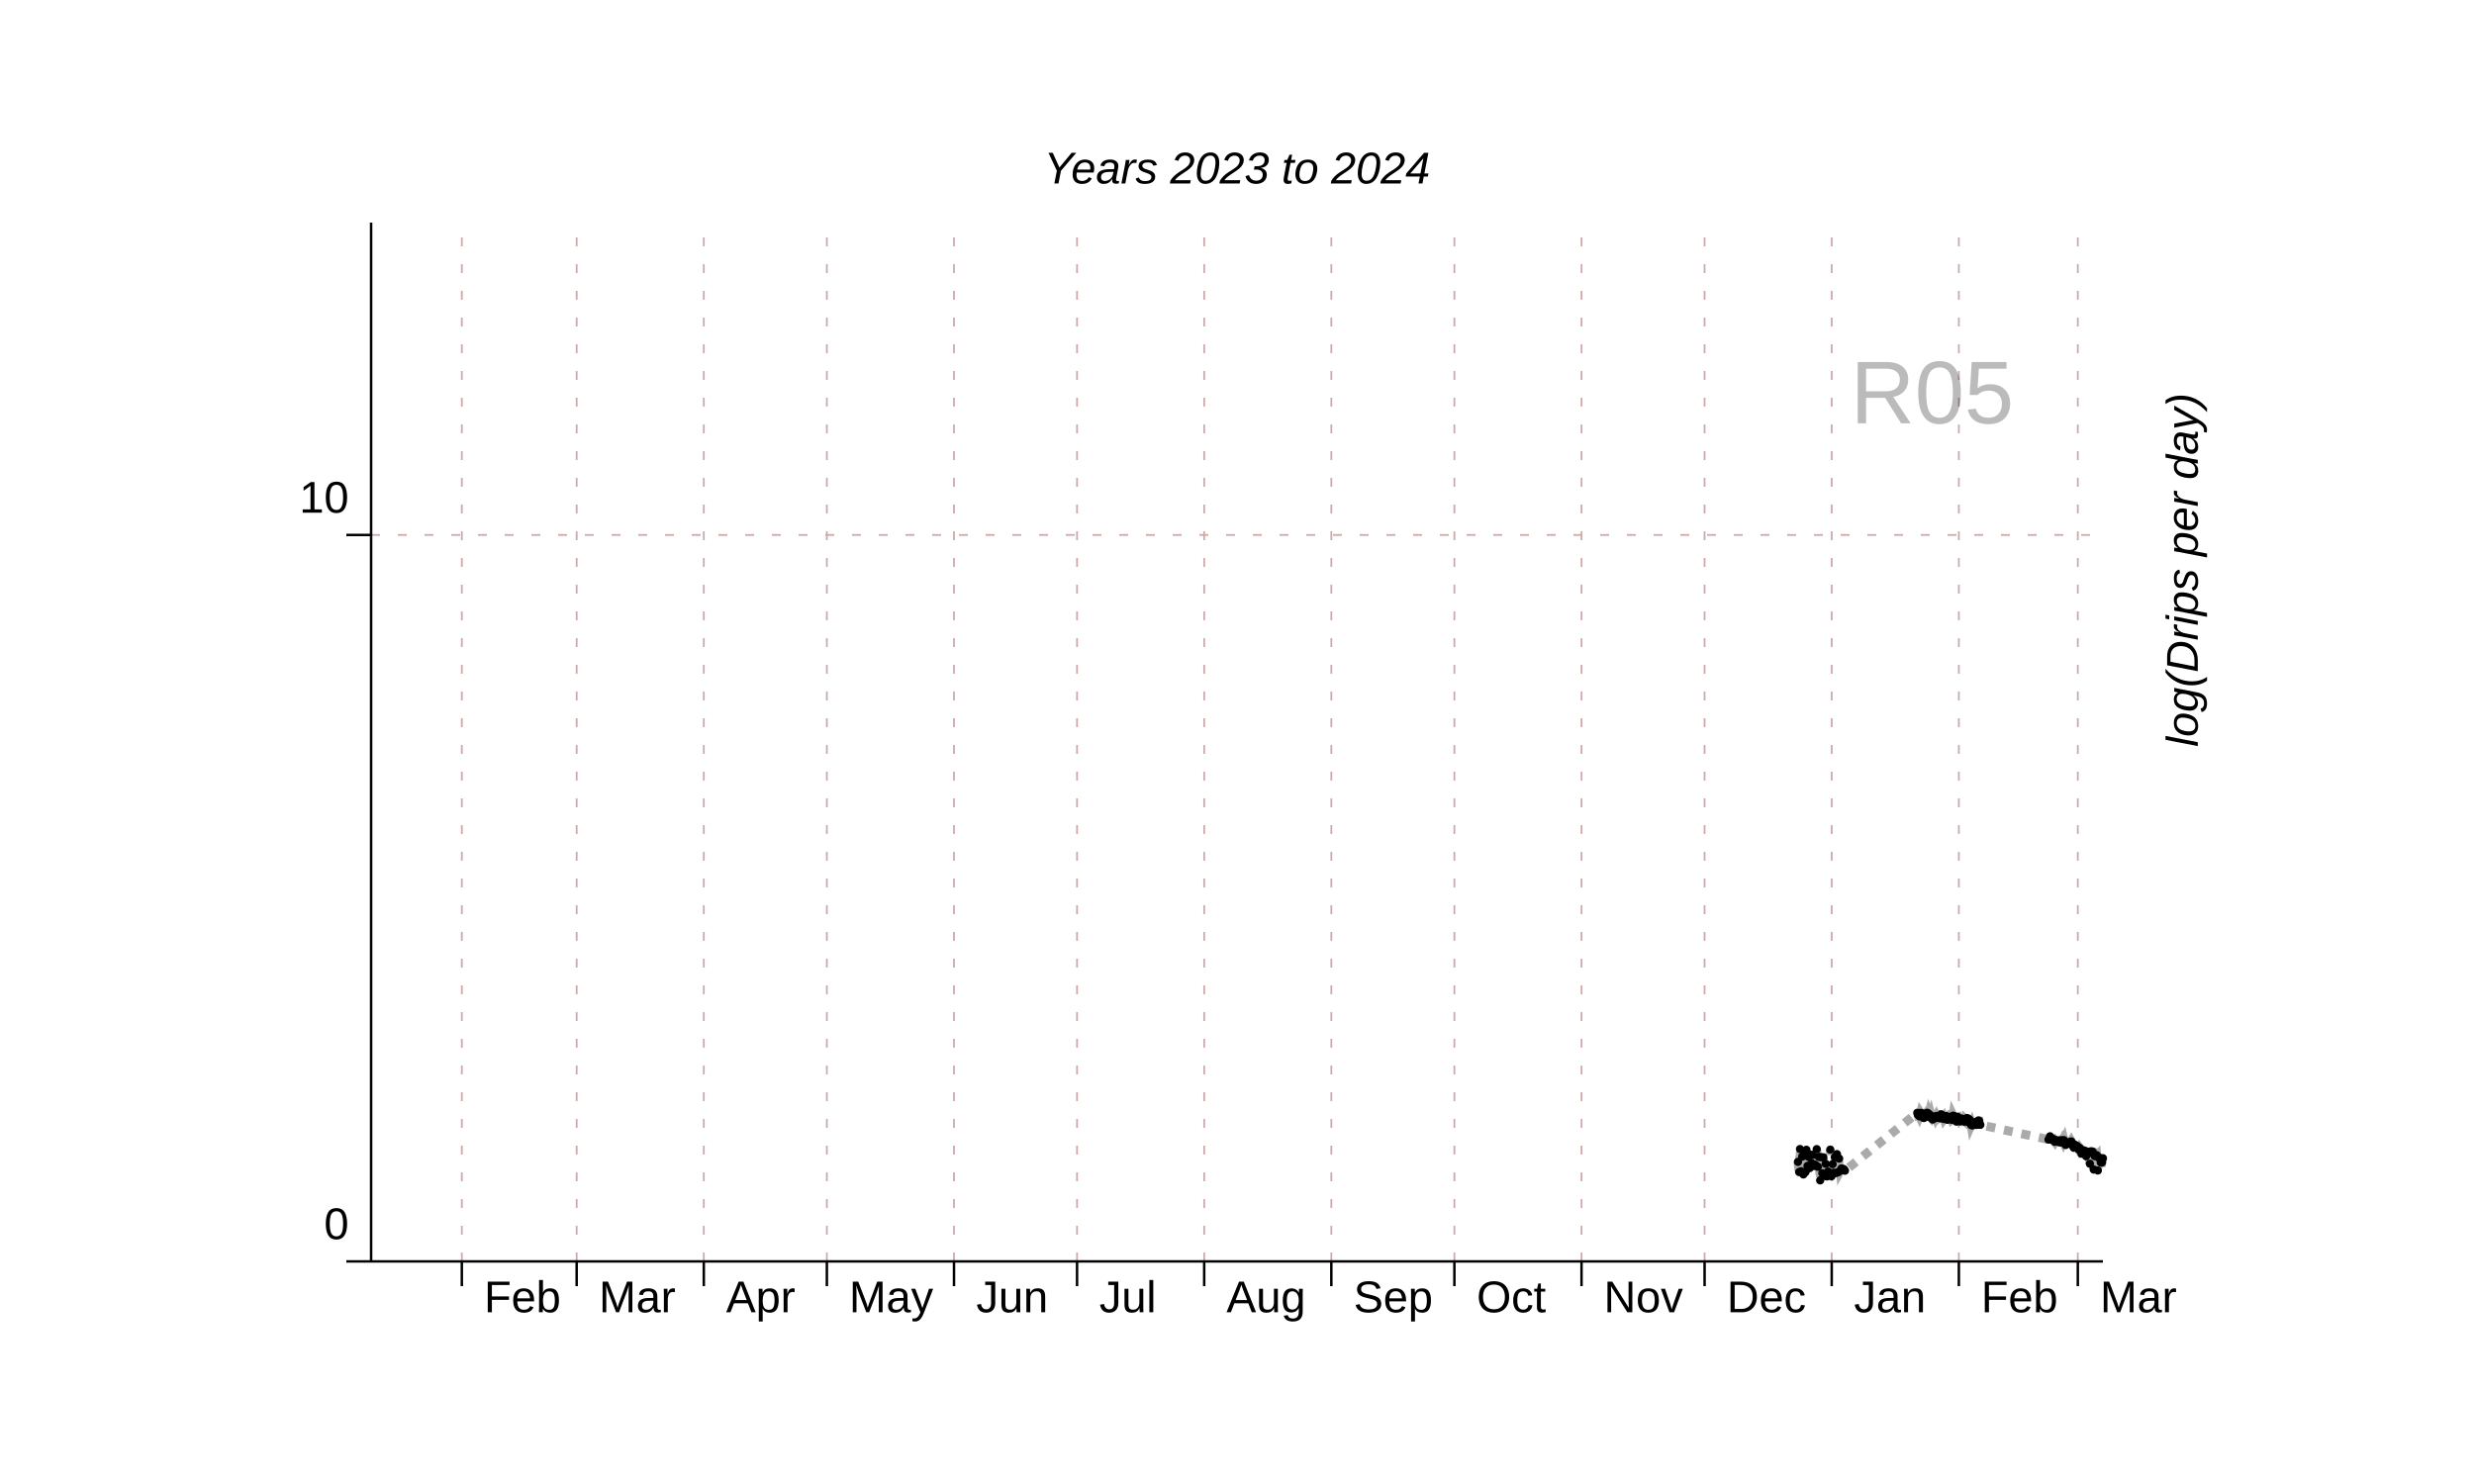
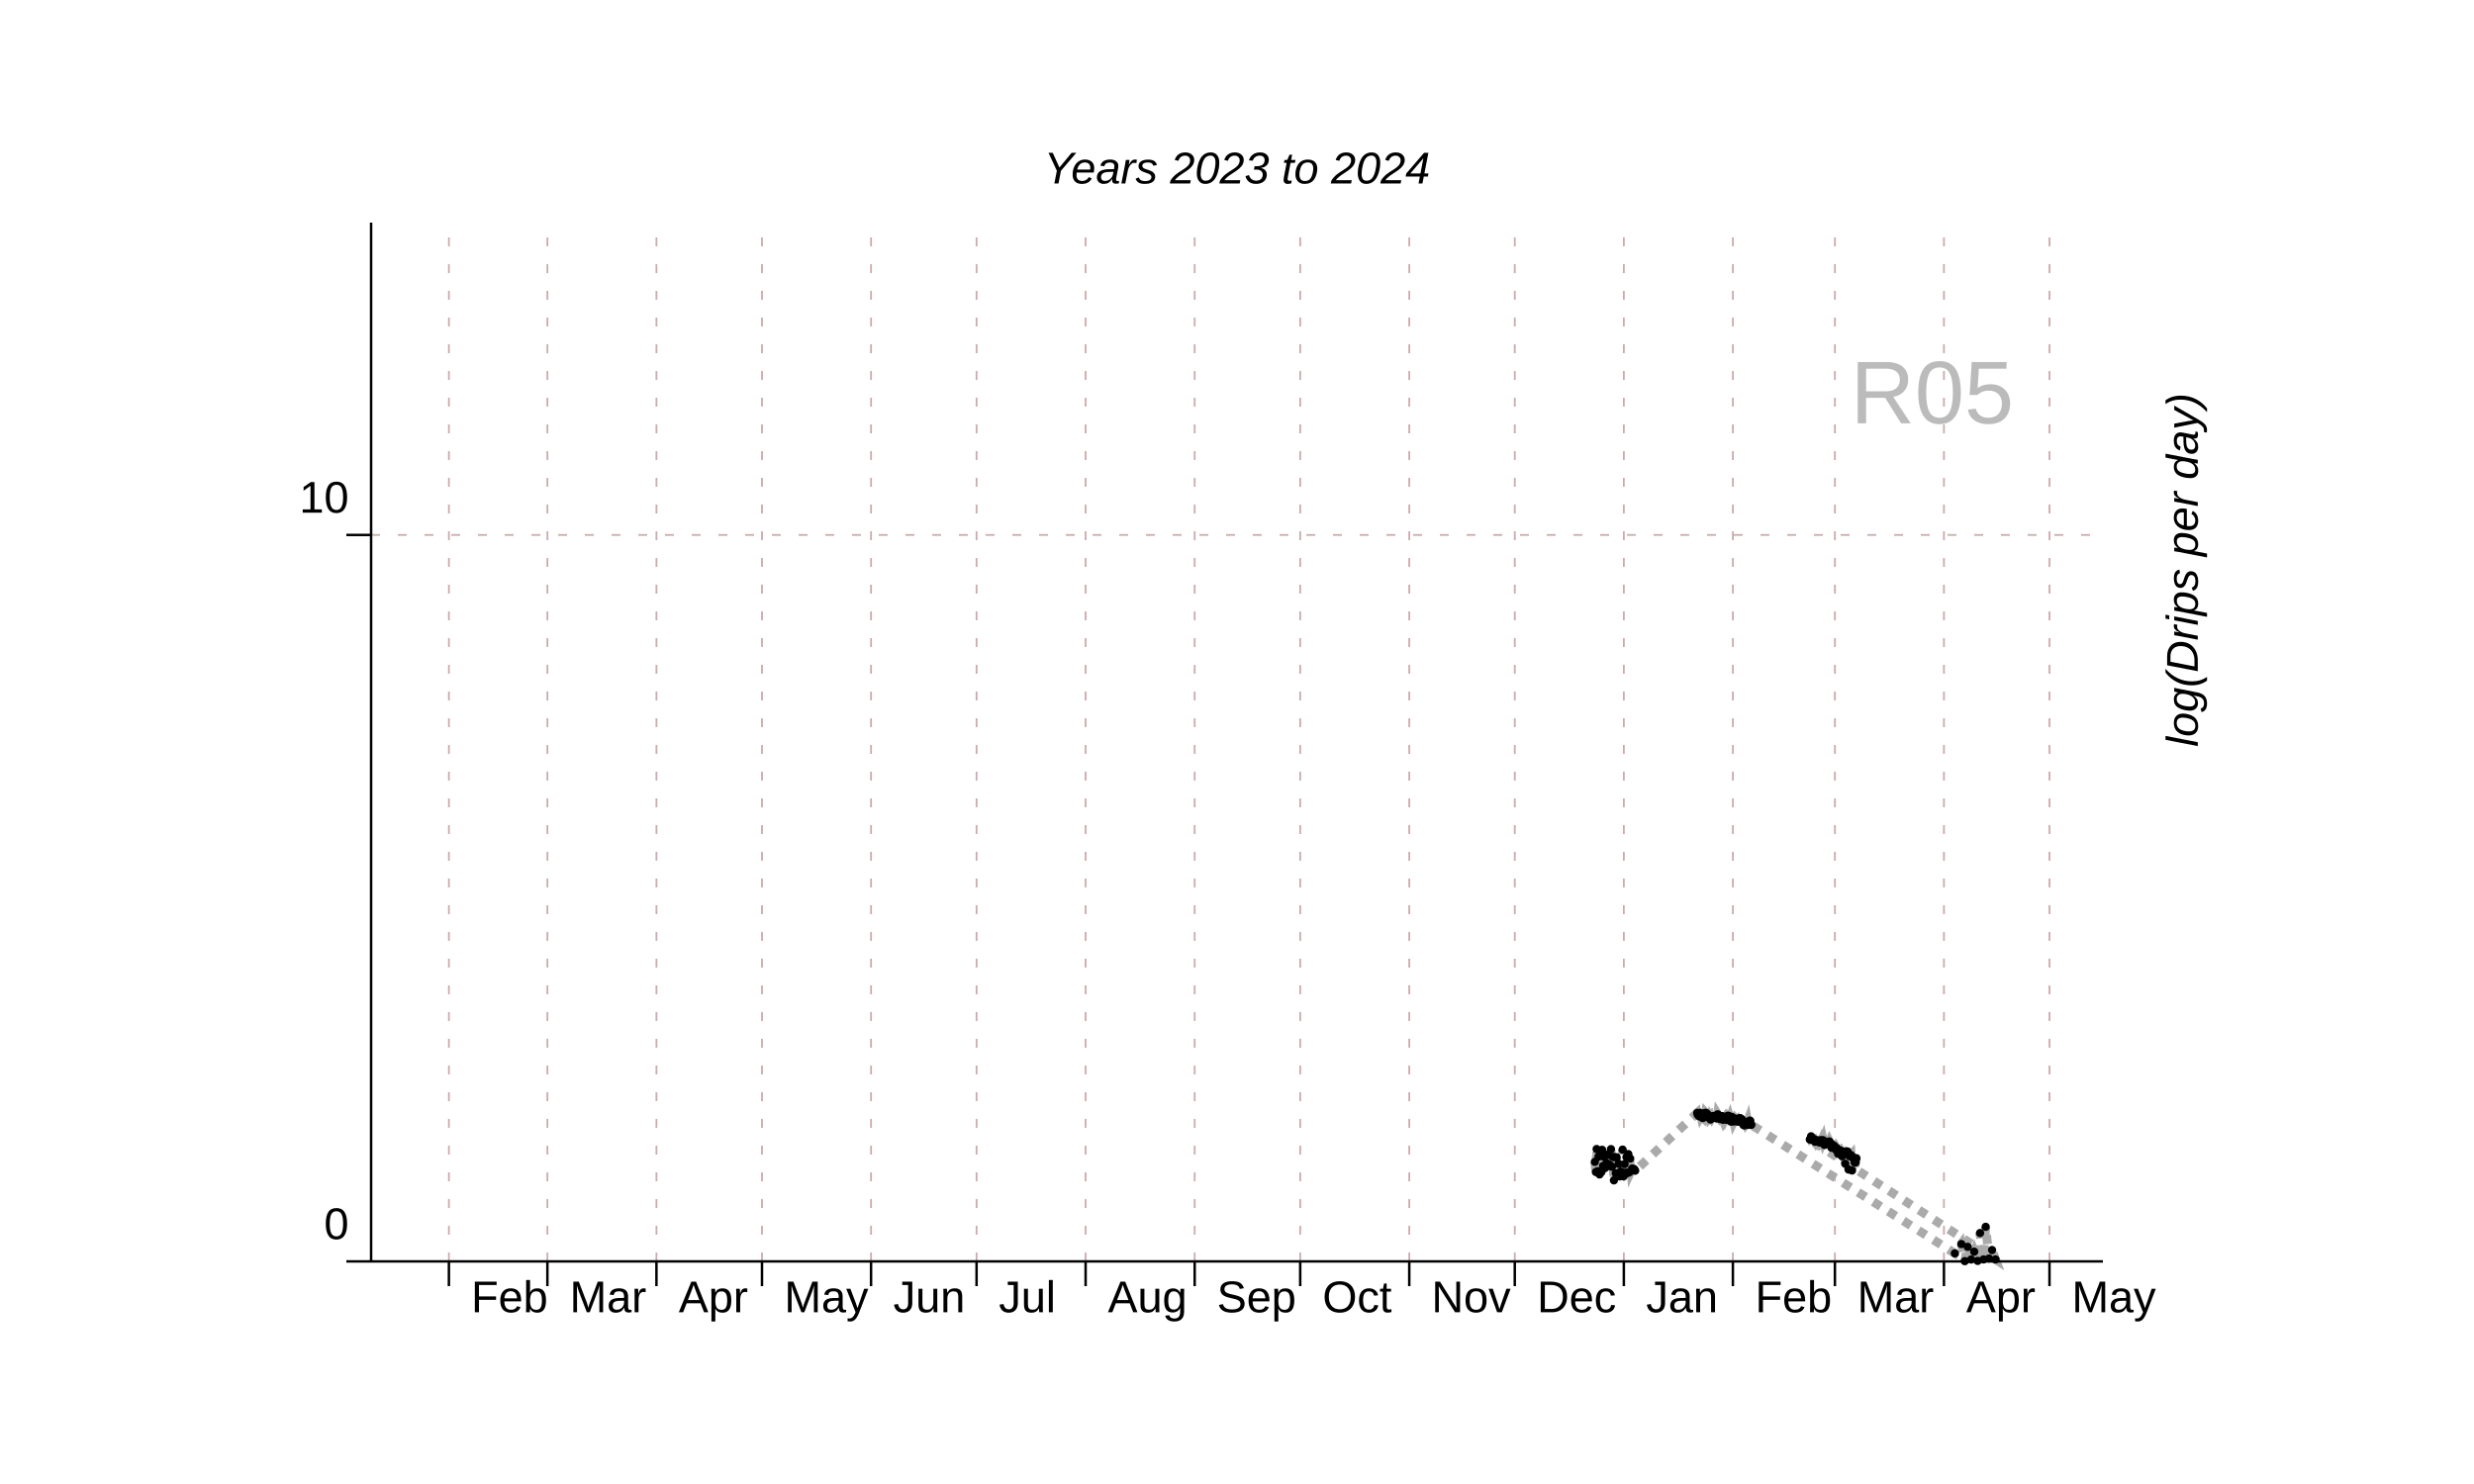
<svg xmlns="http://www.w3.org/2000/svg" version="1.1" viewBox="0 0 1000 600">
  <g>
    <g stroke-dasharray="3.6 7.2" stroke-width="0.72" stroke="#caa">
-       <line x1="839.86" x2="839.86" y1="510.00" y2="90.00" />
-       <line x1="791.78" x2="791.78" y1="510.00" y2="90.00" />
-       <line x1="740.39" x2="740.39" y1="510.00" y2="90.00" />
-       <line x1="689.00" x2="689.00" y1="510.00" y2="90.00" />
-       <line x1="639.26" x2="639.26" y1="510.00" y2="90.00" />
-       <line x1="587.87" x2="587.87" y1="510.00" y2="90.00" />
-       <line x1="538.13" x2="538.13" y1="510.00" y2="90.00" />
-       <line x1="486.74" x2="486.74" y1="510.00" y2="90.00" />
-       <line x1="435.35" x2="435.35" y1="510.00" y2="90.00" />
-       <line x1="385.61" x2="385.61" y1="510.00" y2="90.00" />
-       <line x1="334.22" x2="334.22" y1="510.00" y2="90.00" />
-       <line x1="284.48" x2="284.48" y1="510.00" y2="90.00" />
-       <line x1="233.09" x2="233.09" y1="510.00" y2="90.00" />
-       <line x1="186.67" x2="186.67" y1="510.00" y2="90.00" />
+       <line x1="828.41" x2="828.41" y1="510.00" y2="90.00" />
+       <line x1="785.75" x2="785.75" y1="510.00" y2="90.00" />
+       <line x1="741.68" x2="741.68" y1="510.00" y2="90.00" />
+       <line x1="700.44" x2="700.44" y1="510.00" y2="90.00" />
+       <line x1="656.36" x2="656.36" y1="510.00" y2="90.00" />
+       <line x1="612.28" x2="612.28" y1="510.00" y2="90.00" />
+       <line x1="569.63" x2="569.63" y1="510.00" y2="90.00" />
+       <line x1="525.55" x2="525.55" y1="510.00" y2="90.00" />
+       <line x1="482.89" x2="482.89" y1="510.00" y2="90.00" />
+       <line x1="438.81" x2="438.81" y1="510.00" y2="90.00" />
+       <line x1="394.73" x2="394.73" y1="510.00" y2="90.00" />
+       <line x1="352.08" x2="352.08" y1="510.00" y2="90.00" />
+       <line x1="308.00" x2="308.00" y1="510.00" y2="90.00" />
+       <line x1="265.34" x2="265.34" y1="510.00" y2="90.00" />
+       <line x1="221.26" x2="221.26" y1="510.00" y2="90.00" />
+       <line x1="181.45" x2="181.45" y1="510.00" y2="90.00" />
      <line x1="150.00" x2="850.00" y1="510.00" y2="510.00" />
      <line x1="150.00" x2="850.00" y1="216.29" y2="216.29" />
    </g>
    <g>
      <text dominant-baseline="hanging" dx="-36.0" dy="18.0" fill="#0004" font-family="Arial, sans-serif" font-size="36" stroke="none" text-anchor="end" x="850.00" y="128.18">R05</text>
    </g>
    <g>
      <text dominant-baseline="text-bottom" dy="-12.0" fill="black" font-family="Arial, sans-serif" font-size="18.0" font-style="italic" stroke="none" text-anchor="middle" x="500.00" y="90.00">Years 2023 to 2024</text>
    </g>
    <g>
      <text dominant-baseline="central" dx="12.0" dy="12.0" fill="black" font-family="Arial, sans-serif" font-size="18.0" font-style="italic" stroke="none" text-anchor="middle" text-orientation="sideways" writing-mode="vertical-lr" x="850.00" y="300.00">log(Drips per day)</text>
    </g>
-     <polyline fill="none" points="726.74,469.75 727.22,473.87 727.57,464.57 728.05,473.56 728.45,467.64 728.95,474.84 729.32,466.02 729.80,473.87 730.16,464.88 730.60,471.42 731.00,467.71 731.46,472.28 731.84,466.89 732.27,470.26 732.65,466.97 733.10,471.40 733.53,470.86 733.97,471.18 734.33,464.61 734.78,471.74 735.17,467.75 735.72,477.23 736.11,467.85 736.60,474.37 737.00,467.92 737.51,475.40 737.94,470.56 738.46,475.63 738.94,473.69 739.45,475.21 739.80,464.81 740.31,475.57 740.75,470.66 741.24,474.15 741.63,467.83 742.12,474.29 742.50,466.63 742.99,473.95 743.39,468.42 743.87,473.29 744.33,472.43 744.80,472.90 745.26,472.67 745.74,473.32 774.98,449.93 775.20,450.65 775.41,450.53 775.64,450.86 775.86,451.33 776.08,450.80 776.30,449.93 776.51,450.25 776.74,451.19 776.96,450.86 777.17,450.21 777.40,451.85 777.63,452.02 777.86,450.89 778.07,450.63 778.30,451.59 778.52,450.24 778.74,451.19 778.96,449.90 779.17,450.10 779.40,451.11 779.61,450.32 779.83,450.94 780.06,451.49 780.29,451.74 780.51,451.05 780.74,451.94 780.97,451.71 781.20,452.64 781.43,451.75 781.66,452.05 781.89,451.68 782.12,451.69 782.34,451.34 782.57,452.00 782.80,451.60 783.02,451.18 783.25,451.53 783.48,451.86 783.71,451.60 783.94,451.97 784.17,452.12 784.40,452.04 784.62,450.53 784.84,450.82 785.07,451.69 785.30,451.97 785.52,451.69 785.76,452.42 785.99,452.10 786.22,452.07 786.44,451.36 786.67,451.25 786.90,452.22 787.14,452.75 787.37,452.29 787.60,452.34 787.83,451.74 788.05,451.55 788.29,452.19 788.51,451.79 788.75,452.06 788.98,452.77 789.22,452.60 789.44,451.09 789.67,451.58 789.89,451.24 790.13,452.60 790.36,452.06 790.59,452.75 790.83,453.49 791.06,451.64 791.29,451.58 791.52,452.55 791.76,452.69 791.99,452.42 792.23,453.43 792.47,453.03 792.71,452.69 792.94,452.24 793.17,452.46 793.41,452.88 793.65,452.71 793.89,453.30 794.13,453.48 794.36,452.35 794.60,452.56 794.83,452.40 795.06,452.12 795.29,452.12 795.53,453.08 795.77,453.74 796.01,452.55 796.25,453.27 796.49,453.30 796.74,454.85 796.99,454.28 797.25,455.01 797.50,454.76 797.74,453.91 797.99,454.46 798.24,454.19 798.49,454.19 798.73,453.59 798.99,454.81 799.23,453.92 799.47,453.34 799.71,453.11 799.95,453.14 800.20,454.71 800.46,454.77 828.02,460.74 828.33,460.53 828.63,459.42 828.94,460.62 829.24,460.50 829.55,460.57 829.86,460.49 830.17,461.21 830.49,461.62 830.81,461.00 831.12,461.08 831.43,461.15 831.75,461.63 832.07,461.19 832.39,461.82 832.70,461.02 833.02,461.89 833.34,461.68 833.66,461.04 833.98,461.72 834.29,461.00 834.62,462.33 834.95,462.92 835.28,462.04 835.60,462.50 835.93,462.06 836.25,461.83 836.57,462.02 836.90,462.08 837.22,461.49 837.54,462.08 837.88,463.18 838.22,464.05 838.56,462.80 838.90,463.96 839.24,463.13 839.58,463.40 839.93,464.28 840.28,464.83 840.63,464.14 840.98,464.63 841.36,466.46 841.73,465.90 842.09,465.42 842.45,465.14 842.82,465.77 843.21,467.48 843.58,465.56 843.94,465.84 844.31,465.67 844.74,470.52 845.11,466.05 845.48,465.56 845.85,465.66 846.31,472.86 846.70,467.42 847.09,467.40 847.48,467.03 847.95,473.24 848.35,467.89 848.75,468.55 849.17,470.02 849.60,470.03 850.00,468.27" stroke-dasharray="3.6 3.6" stroke-width="3.6" stroke="#aaa" />
+     <polyline fill="none" points="644.65,469.75 645.07,473.87 645.37,464.57 645.78,473.56 646.12,467.64 646.55,474.84 646.87,466.02 647.28,473.87 647.59,464.88 647.97,471.42 648.31,467.71 648.70,472.28 649.03,466.89 649.40,470.26 649.72,466.97 650.11,471.40 650.48,470.86 650.86,471.18 651.16,464.61 651.55,471.74 651.89,467.75 652.35,477.23 652.69,467.85 653.12,474.37 653.45,467.92 653.89,475.40 654.26,470.56 654.70,475.63 655.12,473.69 655.55,475.21 655.86,464.81 656.30,475.57 656.67,470.66 657.09,474.15 657.43,467.83 657.85,474.29 658.18,466.63 658.59,473.95 658.94,468.42 659.34,473.29 659.74,472.43 660.14,472.90 660.54,472.67 660.95,473.32 686.03,449.93 686.21,450.65 686.40,450.53 686.59,450.86 686.79,451.33 686.97,450.80 687.16,449.93 687.34,450.25 687.54,451.19 687.73,450.86 687.91,450.21 688.11,451.85 688.31,452.02 688.50,450.89 688.68,450.63 688.88,451.59 689.06,450.24 689.26,451.19 689.44,449.90 689.63,450.10 689.82,451.11 690.00,450.32 690.19,450.94 690.39,451.49 690.58,451.74 690.77,451.05 690.97,451.94 691.17,451.71 691.37,452.64 691.56,451.75 691.76,452.05 691.96,451.68 692.15,451.69 692.35,451.34 692.54,452.00 692.74,451.60 692.93,451.18 693.12,451.53 693.32,451.86 693.51,451.60 693.71,451.97 693.91,452.12 694.11,452.04 694.30,450.53 694.48,450.82 694.68,451.69 694.88,451.97 695.07,451.69 695.27,452.42 695.47,452.10 695.67,452.07 695.86,451.36 696.05,451.25 696.25,452.22 696.46,452.75 696.65,452.29 696.85,452.34 697.05,451.74 697.24,451.55 697.44,452.19 697.64,451.79 697.84,452.06 698.04,452.77 698.24,452.60 698.43,451.09 698.63,451.58 698.82,451.24 699.02,452.60 699.22,452.06 699.42,452.75 699.63,453.49 699.82,451.64 700.02,451.58 700.22,452.55 700.42,452.69 700.62,452.42 700.83,453.43 701.03,453.03 701.23,452.69 701.43,452.24 701.63,452.46 701.84,452.88 702.04,452.71 702.25,453.30 702.45,453.48 702.65,452.35 702.85,452.56 703.05,452.40 703.25,452.12 703.45,452.12 703.66,453.08 703.86,453.74 704.07,452.55 704.27,453.27 704.48,453.30 704.70,454.85 704.91,454.28 705.13,455.01 705.34,454.76 705.55,453.91 705.77,454.46 705.98,454.19 706.19,454.19 706.40,453.59 706.62,454.81 706.83,453.92 707.04,453.34 707.24,453.11 707.45,453.14 707.66,454.71 707.88,454.77 790.16,506.75 792.77,502.98 794.19,509.90 795.35,504.11 796.74,509.22 797.98,506.06 799.39,509.80 800.35,498.53 801.74,509.20 802.62,496.01 803.99,508.83 805.20,505.40 806.59,509.20 731.53,460.74 731.79,460.53 732.04,459.42 732.31,460.62 732.57,460.50 732.84,460.57 733.10,460.49 733.37,461.21 733.64,461.62 733.91,461.00 734.18,461.08 734.45,461.15 734.72,461.63 734.99,461.19 735.27,461.82 735.54,461.02 735.81,461.89 736.09,461.68 736.36,461.04 736.63,461.72 736.90,461.00 737.18,462.33 737.47,462.92 737.74,462.04 738.03,462.50 738.30,462.06 738.58,461.83 738.86,462.02 739.14,462.08 739.41,461.49 739.69,462.08 739.98,463.18 740.27,464.05 740.56,462.80 740.85,463.96 741.14,463.13 741.43,463.40 741.73,464.28 742.04,464.83 742.34,464.14 742.64,464.63 742.96,466.46 743.28,465.90 743.59,465.42 743.90,465.14 744.22,465.77 744.55,467.48 744.86,465.56 745.18,465.84 745.49,465.67 745.86,470.52 746.18,466.05 746.50,465.56 746.81,465.66 747.21,472.86 747.55,467.42 747.88,467.40 748.21,467.03 748.61,473.24 748.95,467.89 749.30,468.55 749.66,470.02 750.03,470.03 750.37,468.27" stroke-dasharray="3.6 3.6" stroke-width="3.6" stroke="#aaa" />
    <g>
-       <circle cx="726.74" cy="469.75" r="1.667" />
-       <circle cx="727.22" cy="473.87" r="1.667" />
-       <circle cx="727.57" cy="464.57" r="1.667" />
-       <circle cx="728.05" cy="473.56" r="1.667" />
-       <circle cx="728.45" cy="467.64" r="1.667" />
-       <circle cx="728.95" cy="474.84" r="1.667" />
-       <circle cx="729.32" cy="466.02" r="1.667" />
-       <circle cx="729.80" cy="473.87" r="1.667" />
-       <circle cx="730.16" cy="464.88" r="1.667" />
-       <circle cx="730.60" cy="471.42" r="1.667" />
-       <circle cx="731.00" cy="467.71" r="1.667" />
-       <circle cx="731.46" cy="472.28" r="1.667" />
-       <circle cx="731.84" cy="466.89" r="1.667" />
-       <circle cx="732.27" cy="470.26" r="1.667" />
-       <circle cx="732.65" cy="466.97" r="1.667" />
-       <circle cx="733.10" cy="471.40" r="1.667" />
-       <circle cx="733.53" cy="470.86" r="1.667" />
-       <circle cx="733.97" cy="471.18" r="1.667" />
-       <circle cx="734.33" cy="464.61" r="1.667" />
-       <circle cx="734.78" cy="471.74" r="1.667" />
-       <circle cx="735.17" cy="467.75" r="1.667" />
-       <circle cx="735.72" cy="477.23" r="1.667" />
-       <circle cx="736.11" cy="467.85" r="1.667" />
-       <circle cx="736.60" cy="474.37" r="1.667" />
-       <circle cx="737.00" cy="467.92" r="1.667" />
-       <circle cx="737.51" cy="475.40" r="1.667" />
-       <circle cx="737.94" cy="470.56" r="1.667" />
-       <circle cx="738.46" cy="475.63" r="1.667" />
-       <circle cx="738.94" cy="473.69" r="1.667" />
-       <circle cx="739.45" cy="475.21" r="1.667" />
-       <circle cx="739.80" cy="464.81" r="1.667" />
-       <circle cx="740.31" cy="475.57" r="1.667" />
-       <circle cx="740.75" cy="470.66" r="1.667" />
-       <circle cx="741.24" cy="474.15" r="1.667" />
-       <circle cx="741.63" cy="467.83" r="1.667" />
-       <circle cx="742.12" cy="474.29" r="1.667" />
-       <circle cx="742.50" cy="466.63" r="1.667" />
-       <circle cx="742.99" cy="473.95" r="1.667" />
-       <circle cx="743.39" cy="468.42" r="1.667" />
-       <circle cx="743.87" cy="473.29" r="1.667" />
-       <circle cx="744.33" cy="472.43" r="1.667" />
-       <circle cx="744.80" cy="472.90" r="1.667" />
-       <circle cx="745.26" cy="472.67" r="1.667" />
-       <circle cx="745.74" cy="473.32" r="1.667" />
-       <circle cx="774.98" cy="449.93" r="1.667" />
-       <circle cx="775.20" cy="450.65" r="1.667" />
-       <circle cx="775.41" cy="450.53" r="1.667" />
-       <circle cx="775.64" cy="450.86" r="1.667" />
-       <circle cx="775.86" cy="451.33" r="1.667" />
-       <circle cx="776.08" cy="450.80" r="1.667" />
-       <circle cx="776.30" cy="449.93" r="1.667" />
-       <circle cx="776.51" cy="450.25" r="1.667" />
-       <circle cx="776.74" cy="451.19" r="1.667" />
-       <circle cx="776.96" cy="450.86" r="1.667" />
-       <circle cx="777.17" cy="450.21" r="1.667" />
-       <circle cx="777.40" cy="451.85" r="1.667" />
-       <circle cx="777.63" cy="452.02" r="1.667" />
-       <circle cx="777.86" cy="450.89" r="1.667" />
-       <circle cx="778.07" cy="450.63" r="1.667" />
-       <circle cx="778.30" cy="451.59" r="1.667" />
-       <circle cx="778.52" cy="450.24" r="1.667" />
-       <circle cx="778.74" cy="451.19" r="1.667" />
-       <circle cx="778.96" cy="449.90" r="1.667" />
-       <circle cx="779.17" cy="450.10" r="1.667" />
-       <circle cx="779.40" cy="451.11" r="1.667" />
-       <circle cx="779.61" cy="450.32" r="1.667" />
-       <circle cx="779.83" cy="450.94" r="1.667" />
-       <circle cx="780.06" cy="451.49" r="1.667" />
-       <circle cx="780.29" cy="451.74" r="1.667" />
-       <circle cx="780.51" cy="451.05" r="1.667" />
-       <circle cx="780.74" cy="451.94" r="1.667" />
-       <circle cx="780.97" cy="451.71" r="1.667" />
-       <circle cx="781.20" cy="452.64" r="1.667" />
-       <circle cx="781.43" cy="451.75" r="1.667" />
-       <circle cx="781.66" cy="452.05" r="1.667" />
-       <circle cx="781.89" cy="451.68" r="1.667" />
-       <circle cx="782.12" cy="451.69" r="1.667" />
-       <circle cx="782.34" cy="451.34" r="1.667" />
-       <circle cx="782.57" cy="452.00" r="1.667" />
-       <circle cx="782.80" cy="451.60" r="1.667" />
-       <circle cx="783.02" cy="451.18" r="1.667" />
-       <circle cx="783.25" cy="451.53" r="1.667" />
-       <circle cx="783.48" cy="451.86" r="1.667" />
-       <circle cx="783.71" cy="451.60" r="1.667" />
-       <circle cx="783.94" cy="451.97" r="1.667" />
-       <circle cx="784.17" cy="452.12" r="1.667" />
-       <circle cx="784.40" cy="452.04" r="1.667" />
-       <circle cx="784.62" cy="450.53" r="1.667" />
-       <circle cx="784.84" cy="450.82" r="1.667" />
-       <circle cx="785.07" cy="451.69" r="1.667" />
-       <circle cx="785.30" cy="451.97" r="1.667" />
-       <circle cx="785.52" cy="451.69" r="1.667" />
-       <circle cx="785.76" cy="452.42" r="1.667" />
-       <circle cx="785.99" cy="452.10" r="1.667" />
-       <circle cx="786.22" cy="452.07" r="1.667" />
-       <circle cx="786.44" cy="451.36" r="1.667" />
-       <circle cx="786.67" cy="451.25" r="1.667" />
-       <circle cx="786.90" cy="452.22" r="1.667" />
-       <circle cx="787.14" cy="452.75" r="1.667" />
-       <circle cx="787.37" cy="452.29" r="1.667" />
-       <circle cx="787.60" cy="452.34" r="1.667" />
-       <circle cx="787.83" cy="451.74" r="1.667" />
-       <circle cx="788.05" cy="451.55" r="1.667" />
-       <circle cx="788.29" cy="452.19" r="1.667" />
-       <circle cx="788.51" cy="451.79" r="1.667" />
-       <circle cx="788.75" cy="452.06" r="1.667" />
-       <circle cx="788.98" cy="452.77" r="1.667" />
-       <circle cx="789.22" cy="452.60" r="1.667" />
-       <circle cx="789.44" cy="451.09" r="1.667" />
-       <circle cx="789.67" cy="451.58" r="1.667" />
-       <circle cx="789.89" cy="451.24" r="1.667" />
-       <circle cx="790.13" cy="452.60" r="1.667" />
-       <circle cx="790.36" cy="452.06" r="1.667" />
-       <circle cx="790.59" cy="452.75" r="1.667" />
-       <circle cx="790.83" cy="453.49" r="1.667" />
-       <circle cx="791.06" cy="451.64" r="1.667" />
-       <circle cx="791.29" cy="451.58" r="1.667" />
-       <circle cx="791.52" cy="452.55" r="1.667" />
-       <circle cx="791.76" cy="452.69" r="1.667" />
-       <circle cx="791.99" cy="452.42" r="1.667" />
-       <circle cx="792.23" cy="453.43" r="1.667" />
-       <circle cx="792.47" cy="453.03" r="1.667" />
-       <circle cx="792.71" cy="452.69" r="1.667" />
-       <circle cx="792.94" cy="452.24" r="1.667" />
-       <circle cx="793.17" cy="452.46" r="1.667" />
-       <circle cx="793.41" cy="452.88" r="1.667" />
-       <circle cx="793.65" cy="452.71" r="1.667" />
-       <circle cx="793.89" cy="453.30" r="1.667" />
-       <circle cx="794.13" cy="453.48" r="1.667" />
-       <circle cx="794.36" cy="452.35" r="1.667" />
-       <circle cx="794.60" cy="452.56" r="1.667" />
-       <circle cx="794.83" cy="452.40" r="1.667" />
-       <circle cx="795.06" cy="452.12" r="1.667" />
-       <circle cx="795.29" cy="452.12" r="1.667" />
-       <circle cx="795.53" cy="453.08" r="1.667" />
-       <circle cx="795.77" cy="453.74" r="1.667" />
-       <circle cx="796.01" cy="452.55" r="1.667" />
-       <circle cx="796.25" cy="453.27" r="1.667" />
-       <circle cx="796.49" cy="453.30" r="1.667" />
-       <circle cx="796.74" cy="454.85" r="1.667" />
-       <circle cx="796.99" cy="454.28" r="1.667" />
-       <circle cx="797.25" cy="455.01" r="1.667" />
-       <circle cx="797.50" cy="454.76" r="1.667" />
-       <circle cx="797.74" cy="453.91" r="1.667" />
-       <circle cx="797.99" cy="454.46" r="1.667" />
-       <circle cx="798.24" cy="454.19" r="1.667" />
-       <circle cx="798.49" cy="454.19" r="1.667" />
-       <circle cx="798.73" cy="453.59" r="1.667" />
-       <circle cx="798.99" cy="454.81" r="1.667" />
-       <circle cx="799.23" cy="453.92" r="1.667" />
-       <circle cx="799.47" cy="453.34" r="1.667" />
-       <circle cx="799.71" cy="453.11" r="1.667" />
-       <circle cx="799.95" cy="453.14" r="1.667" />
-       <circle cx="800.20" cy="454.71" r="1.667" />
-       <circle cx="800.46" cy="454.77" r="1.667" />
-       <circle cx="828.02" cy="460.74" r="1.667" />
-       <circle cx="828.33" cy="460.53" r="1.667" />
-       <circle cx="828.63" cy="459.42" r="1.667" />
-       <circle cx="828.94" cy="460.62" r="1.667" />
-       <circle cx="829.24" cy="460.50" r="1.667" />
-       <circle cx="829.55" cy="460.57" r="1.667" />
-       <circle cx="829.86" cy="460.49" r="1.667" />
-       <circle cx="830.17" cy="461.21" r="1.667" />
-       <circle cx="830.49" cy="461.62" r="1.667" />
-       <circle cx="830.81" cy="461.00" r="1.667" />
-       <circle cx="831.12" cy="461.08" r="1.667" />
-       <circle cx="831.43" cy="461.15" r="1.667" />
-       <circle cx="831.75" cy="461.63" r="1.667" />
-       <circle cx="832.07" cy="461.19" r="1.667" />
-       <circle cx="832.39" cy="461.82" r="1.667" />
-       <circle cx="832.70" cy="461.02" r="1.667" />
-       <circle cx="833.02" cy="461.89" r="1.667" />
-       <circle cx="833.34" cy="461.68" r="1.667" />
-       <circle cx="833.66" cy="461.04" r="1.667" />
-       <circle cx="833.98" cy="461.72" r="1.667" />
-       <circle cx="834.29" cy="461.00" r="1.667" />
-       <circle cx="834.62" cy="462.33" r="1.667" />
-       <circle cx="834.95" cy="462.92" r="1.667" />
-       <circle cx="835.28" cy="462.04" r="1.667" />
-       <circle cx="835.60" cy="462.50" r="1.667" />
-       <circle cx="835.93" cy="462.06" r="1.667" />
-       <circle cx="836.25" cy="461.83" r="1.667" />
-       <circle cx="836.57" cy="462.02" r="1.667" />
-       <circle cx="836.90" cy="462.08" r="1.667" />
-       <circle cx="837.22" cy="461.49" r="1.667" />
-       <circle cx="837.54" cy="462.08" r="1.667" />
-       <circle cx="837.88" cy="463.18" r="1.667" />
-       <circle cx="838.22" cy="464.05" r="1.667" />
-       <circle cx="838.56" cy="462.80" r="1.667" />
-       <circle cx="838.90" cy="463.96" r="1.667" />
-       <circle cx="839.24" cy="463.13" r="1.667" />
-       <circle cx="839.58" cy="463.40" r="1.667" />
-       <circle cx="839.93" cy="464.28" r="1.667" />
-       <circle cx="840.28" cy="464.83" r="1.667" />
-       <circle cx="840.63" cy="464.14" r="1.667" />
-       <circle cx="840.98" cy="464.63" r="1.667" />
-       <circle cx="841.36" cy="466.46" r="1.667" />
-       <circle cx="841.73" cy="465.90" r="1.667" />
-       <circle cx="842.09" cy="465.42" r="1.667" />
-       <circle cx="842.45" cy="465.14" r="1.667" />
-       <circle cx="842.82" cy="465.77" r="1.667" />
-       <circle cx="843.21" cy="467.48" r="1.667" />
-       <circle cx="843.58" cy="465.56" r="1.667" />
-       <circle cx="843.94" cy="465.84" r="1.667" />
-       <circle cx="844.31" cy="465.67" r="1.667" />
-       <circle cx="844.74" cy="470.52" r="1.667" />
-       <circle cx="845.11" cy="466.05" r="1.667" />
-       <circle cx="845.48" cy="465.56" r="1.667" />
-       <circle cx="845.85" cy="465.66" r="1.667" />
-       <circle cx="846.31" cy="472.86" r="1.667" />
-       <circle cx="846.70" cy="467.42" r="1.667" />
-       <circle cx="847.09" cy="467.40" r="1.667" />
-       <circle cx="847.48" cy="467.03" r="1.667" />
-       <circle cx="847.95" cy="473.24" r="1.667" />
-       <circle cx="848.35" cy="467.89" r="1.667" />
-       <circle cx="848.75" cy="468.55" r="1.667" />
-       <circle cx="849.17" cy="470.02" r="1.667" />
-       <circle cx="849.60" cy="470.03" r="1.667" />
-       <circle cx="850.00" cy="468.27" r="1.667" />
+       <circle cx="644.65" cy="469.75" r="1.667" />
+       <circle cx="645.07" cy="473.87" r="1.667" />
+       <circle cx="645.37" cy="464.57" r="1.667" />
+       <circle cx="645.78" cy="473.56" r="1.667" />
+       <circle cx="646.12" cy="467.64" r="1.667" />
+       <circle cx="646.55" cy="474.84" r="1.667" />
+       <circle cx="646.87" cy="466.02" r="1.667" />
+       <circle cx="647.28" cy="473.87" r="1.667" />
+       <circle cx="647.59" cy="464.88" r="1.667" />
+       <circle cx="647.97" cy="471.42" r="1.667" />
+       <circle cx="648.31" cy="467.71" r="1.667" />
+       <circle cx="648.70" cy="472.28" r="1.667" />
+       <circle cx="649.03" cy="466.89" r="1.667" />
+       <circle cx="649.40" cy="470.26" r="1.667" />
+       <circle cx="649.72" cy="466.97" r="1.667" />
+       <circle cx="650.11" cy="471.40" r="1.667" />
+       <circle cx="650.48" cy="470.86" r="1.667" />
+       <circle cx="650.86" cy="471.18" r="1.667" />
+       <circle cx="651.16" cy="464.61" r="1.667" />
+       <circle cx="651.55" cy="471.74" r="1.667" />
+       <circle cx="651.89" cy="467.75" r="1.667" />
+       <circle cx="652.35" cy="477.23" r="1.667" />
+       <circle cx="652.69" cy="467.85" r="1.667" />
+       <circle cx="653.12" cy="474.37" r="1.667" />
+       <circle cx="653.45" cy="467.92" r="1.667" />
+       <circle cx="653.89" cy="475.40" r="1.667" />
+       <circle cx="654.26" cy="470.56" r="1.667" />
+       <circle cx="654.70" cy="475.63" r="1.667" />
+       <circle cx="655.12" cy="473.69" r="1.667" />
+       <circle cx="655.55" cy="475.21" r="1.667" />
+       <circle cx="655.86" cy="464.81" r="1.667" />
+       <circle cx="656.30" cy="475.57" r="1.667" />
+       <circle cx="656.67" cy="470.66" r="1.667" />
+       <circle cx="657.09" cy="474.15" r="1.667" />
+       <circle cx="657.43" cy="467.83" r="1.667" />
+       <circle cx="657.85" cy="474.29" r="1.667" />
+       <circle cx="658.18" cy="466.63" r="1.667" />
+       <circle cx="658.59" cy="473.95" r="1.667" />
+       <circle cx="658.94" cy="468.42" r="1.667" />
+       <circle cx="659.34" cy="473.29" r="1.667" />
+       <circle cx="659.74" cy="472.43" r="1.667" />
+       <circle cx="660.14" cy="472.90" r="1.667" />
+       <circle cx="660.54" cy="472.67" r="1.667" />
+       <circle cx="660.95" cy="473.32" r="1.667" />
+       <circle cx="686.03" cy="449.93" r="1.667" />
+       <circle cx="686.21" cy="450.65" r="1.667" />
+       <circle cx="686.40" cy="450.53" r="1.667" />
+       <circle cx="686.59" cy="450.86" r="1.667" />
+       <circle cx="686.79" cy="451.33" r="1.667" />
+       <circle cx="686.97" cy="450.80" r="1.667" />
+       <circle cx="687.16" cy="449.93" r="1.667" />
+       <circle cx="687.34" cy="450.25" r="1.667" />
+       <circle cx="687.54" cy="451.19" r="1.667" />
+       <circle cx="687.73" cy="450.86" r="1.667" />
+       <circle cx="687.91" cy="450.21" r="1.667" />
+       <circle cx="688.11" cy="451.85" r="1.667" />
+       <circle cx="688.31" cy="452.02" r="1.667" />
+       <circle cx="688.50" cy="450.89" r="1.667" />
+       <circle cx="688.68" cy="450.63" r="1.667" />
+       <circle cx="688.88" cy="451.59" r="1.667" />
+       <circle cx="689.06" cy="450.24" r="1.667" />
+       <circle cx="689.26" cy="451.19" r="1.667" />
+       <circle cx="689.44" cy="449.90" r="1.667" />
+       <circle cx="689.63" cy="450.10" r="1.667" />
+       <circle cx="689.82" cy="451.11" r="1.667" />
+       <circle cx="690.00" cy="450.32" r="1.667" />
+       <circle cx="690.19" cy="450.94" r="1.667" />
+       <circle cx="690.39" cy="451.49" r="1.667" />
+       <circle cx="690.58" cy="451.74" r="1.667" />
+       <circle cx="690.77" cy="451.05" r="1.667" />
+       <circle cx="690.97" cy="451.94" r="1.667" />
+       <circle cx="691.17" cy="451.71" r="1.667" />
+       <circle cx="691.37" cy="452.64" r="1.667" />
+       <circle cx="691.56" cy="451.75" r="1.667" />
+       <circle cx="691.76" cy="452.05" r="1.667" />
+       <circle cx="691.96" cy="451.68" r="1.667" />
+       <circle cx="692.15" cy="451.69" r="1.667" />
+       <circle cx="692.35" cy="451.34" r="1.667" />
+       <circle cx="692.54" cy="452.00" r="1.667" />
+       <circle cx="692.74" cy="451.60" r="1.667" />
+       <circle cx="692.93" cy="451.18" r="1.667" />
+       <circle cx="693.12" cy="451.53" r="1.667" />
+       <circle cx="693.32" cy="451.86" r="1.667" />
+       <circle cx="693.51" cy="451.60" r="1.667" />
+       <circle cx="693.71" cy="451.97" r="1.667" />
+       <circle cx="693.91" cy="452.12" r="1.667" />
+       <circle cx="694.11" cy="452.04" r="1.667" />
+       <circle cx="694.30" cy="450.53" r="1.667" />
+       <circle cx="694.48" cy="450.82" r="1.667" />
+       <circle cx="694.68" cy="451.69" r="1.667" />
+       <circle cx="694.88" cy="451.97" r="1.667" />
+       <circle cx="695.07" cy="451.69" r="1.667" />
+       <circle cx="695.27" cy="452.42" r="1.667" />
+       <circle cx="695.47" cy="452.10" r="1.667" />
+       <circle cx="695.67" cy="452.07" r="1.667" />
+       <circle cx="695.86" cy="451.36" r="1.667" />
+       <circle cx="696.05" cy="451.25" r="1.667" />
+       <circle cx="696.25" cy="452.22" r="1.667" />
+       <circle cx="696.46" cy="452.75" r="1.667" />
+       <circle cx="696.65" cy="452.29" r="1.667" />
+       <circle cx="696.85" cy="452.34" r="1.667" />
+       <circle cx="697.05" cy="451.74" r="1.667" />
+       <circle cx="697.24" cy="451.55" r="1.667" />
+       <circle cx="697.44" cy="452.19" r="1.667" />
+       <circle cx="697.64" cy="451.79" r="1.667" />
+       <circle cx="697.84" cy="452.06" r="1.667" />
+       <circle cx="698.04" cy="452.77" r="1.667" />
+       <circle cx="698.24" cy="452.60" r="1.667" />
+       <circle cx="698.43" cy="451.09" r="1.667" />
+       <circle cx="698.63" cy="451.58" r="1.667" />
+       <circle cx="698.82" cy="451.24" r="1.667" />
+       <circle cx="699.02" cy="452.60" r="1.667" />
+       <circle cx="699.22" cy="452.06" r="1.667" />
+       <circle cx="699.42" cy="452.75" r="1.667" />
+       <circle cx="699.63" cy="453.49" r="1.667" />
+       <circle cx="699.82" cy="451.64" r="1.667" />
+       <circle cx="700.02" cy="451.58" r="1.667" />
+       <circle cx="700.22" cy="452.55" r="1.667" />
+       <circle cx="700.42" cy="452.69" r="1.667" />
+       <circle cx="700.62" cy="452.42" r="1.667" />
+       <circle cx="700.83" cy="453.43" r="1.667" />
+       <circle cx="701.03" cy="453.03" r="1.667" />
+       <circle cx="701.23" cy="452.69" r="1.667" />
+       <circle cx="701.43" cy="452.24" r="1.667" />
+       <circle cx="701.63" cy="452.46" r="1.667" />
+       <circle cx="701.84" cy="452.88" r="1.667" />
+       <circle cx="702.04" cy="452.71" r="1.667" />
+       <circle cx="702.25" cy="453.30" r="1.667" />
+       <circle cx="702.45" cy="453.48" r="1.667" />
+       <circle cx="702.65" cy="452.35" r="1.667" />
+       <circle cx="702.85" cy="452.56" r="1.667" />
+       <circle cx="703.05" cy="452.40" r="1.667" />
+       <circle cx="703.25" cy="452.12" r="1.667" />
+       <circle cx="703.45" cy="452.12" r="1.667" />
+       <circle cx="703.66" cy="453.08" r="1.667" />
+       <circle cx="703.86" cy="453.74" r="1.667" />
+       <circle cx="704.07" cy="452.55" r="1.667" />
+       <circle cx="704.27" cy="453.27" r="1.667" />
+       <circle cx="704.48" cy="453.30" r="1.667" />
+       <circle cx="704.70" cy="454.85" r="1.667" />
+       <circle cx="704.91" cy="454.28" r="1.667" />
+       <circle cx="705.13" cy="455.01" r="1.667" />
+       <circle cx="705.34" cy="454.76" r="1.667" />
+       <circle cx="705.55" cy="453.91" r="1.667" />
+       <circle cx="705.77" cy="454.46" r="1.667" />
+       <circle cx="705.98" cy="454.19" r="1.667" />
+       <circle cx="706.19" cy="454.19" r="1.667" />
+       <circle cx="706.40" cy="453.59" r="1.667" />
+       <circle cx="706.62" cy="454.81" r="1.667" />
+       <circle cx="706.83" cy="453.92" r="1.667" />
+       <circle cx="707.04" cy="453.34" r="1.667" />
+       <circle cx="707.24" cy="453.11" r="1.667" />
+       <circle cx="707.45" cy="453.14" r="1.667" />
+       <circle cx="707.66" cy="454.71" r="1.667" />
+       <circle cx="707.88" cy="454.77" r="1.667" />
+       <circle cx="731.53" cy="460.74" r="1.667" />
+       <circle cx="731.79" cy="460.53" r="1.667" />
+       <circle cx="732.04" cy="459.42" r="1.667" />
+       <circle cx="732.31" cy="460.62" r="1.667" />
+       <circle cx="732.57" cy="460.50" r="1.667" />
+       <circle cx="732.84" cy="460.57" r="1.667" />
+       <circle cx="733.10" cy="460.49" r="1.667" />
+       <circle cx="733.37" cy="461.21" r="1.667" />
+       <circle cx="733.64" cy="461.62" r="1.667" />
+       <circle cx="733.91" cy="461.00" r="1.667" />
+       <circle cx="734.18" cy="461.08" r="1.667" />
+       <circle cx="734.45" cy="461.15" r="1.667" />
+       <circle cx="734.72" cy="461.63" r="1.667" />
+       <circle cx="734.99" cy="461.19" r="1.667" />
+       <circle cx="735.27" cy="461.82" r="1.667" />
+       <circle cx="735.54" cy="461.02" r="1.667" />
+       <circle cx="735.81" cy="461.89" r="1.667" />
+       <circle cx="736.09" cy="461.68" r="1.667" />
+       <circle cx="736.36" cy="461.04" r="1.667" />
+       <circle cx="736.63" cy="461.72" r="1.667" />
+       <circle cx="736.90" cy="461.00" r="1.667" />
+       <circle cx="737.18" cy="462.33" r="1.667" />
+       <circle cx="737.47" cy="462.92" r="1.667" />
+       <circle cx="737.74" cy="462.04" r="1.667" />
+       <circle cx="738.03" cy="462.50" r="1.667" />
+       <circle cx="738.30" cy="462.06" r="1.667" />
+       <circle cx="738.58" cy="461.83" r="1.667" />
+       <circle cx="738.86" cy="462.02" r="1.667" />
+       <circle cx="739.14" cy="462.08" r="1.667" />
+       <circle cx="739.41" cy="461.49" r="1.667" />
+       <circle cx="739.69" cy="462.08" r="1.667" />
+       <circle cx="739.98" cy="463.18" r="1.667" />
+       <circle cx="740.27" cy="464.05" r="1.667" />
+       <circle cx="740.56" cy="462.80" r="1.667" />
+       <circle cx="740.85" cy="463.96" r="1.667" />
+       <circle cx="741.14" cy="463.13" r="1.667" />
+       <circle cx="741.43" cy="463.40" r="1.667" />
+       <circle cx="741.73" cy="464.28" r="1.667" />
+       <circle cx="742.04" cy="464.83" r="1.667" />
+       <circle cx="742.34" cy="464.14" r="1.667" />
+       <circle cx="742.64" cy="464.63" r="1.667" />
+       <circle cx="742.96" cy="466.46" r="1.667" />
+       <circle cx="743.28" cy="465.90" r="1.667" />
+       <circle cx="743.59" cy="465.42" r="1.667" />
+       <circle cx="743.90" cy="465.14" r="1.667" />
+       <circle cx="744.22" cy="465.77" r="1.667" />
+       <circle cx="744.55" cy="467.48" r="1.667" />
+       <circle cx="744.86" cy="465.56" r="1.667" />
+       <circle cx="745.18" cy="465.84" r="1.667" />
+       <circle cx="745.49" cy="465.67" r="1.667" />
+       <circle cx="745.86" cy="470.52" r="1.667" />
+       <circle cx="746.18" cy="466.05" r="1.667" />
+       <circle cx="746.50" cy="465.56" r="1.667" />
+       <circle cx="746.81" cy="465.66" r="1.667" />
+       <circle cx="747.21" cy="472.86" r="1.667" />
+       <circle cx="747.55" cy="467.42" r="1.667" />
+       <circle cx="747.88" cy="467.40" r="1.667" />
+       <circle cx="748.21" cy="467.03" r="1.667" />
+       <circle cx="748.61" cy="473.24" r="1.667" />
+       <circle cx="748.95" cy="467.89" r="1.667" />
+       <circle cx="749.30" cy="468.55" r="1.667" />
+       <circle cx="749.66" cy="470.02" r="1.667" />
+       <circle cx="750.03" cy="470.03" r="1.667" />
+       <circle cx="750.37" cy="468.27" r="1.667" />
+       <circle cx="790.16" cy="506.75" r="1.667" />
+       <circle cx="792.77" cy="502.98" r="1.667" />
+       <circle cx="794.19" cy="509.90" r="1.667" />
+       <circle cx="795.35" cy="504.11" r="1.667" />
+       <circle cx="796.74" cy="509.22" r="1.667" />
+       <circle cx="797.98" cy="506.06" r="1.667" />
+       <circle cx="799.39" cy="509.80" r="1.667" />
+       <circle cx="800.35" cy="498.53" r="1.667" />
+       <circle cx="801.74" cy="509.20" r="1.667" />
+       <circle cx="802.62" cy="496.01" r="1.667" />
+       <circle cx="803.99" cy="508.83" r="1.667" />
+       <circle cx="805.20" cy="505.40" r="1.667" />
+       <circle cx="806.59" cy="509.20" r="1.667" />
    </g>
    <g stroke="black">
-       <line x1="839.86" x2="839.86" y1="510.00" y2="520.00" />
-       <line x1="791.78" x2="791.78" y1="510.00" y2="520.00" />
-       <line x1="740.39" x2="740.39" y1="510.00" y2="520.00" />
-       <line x1="689.00" x2="689.00" y1="510.00" y2="520.00" />
-       <line x1="639.26" x2="639.26" y1="510.00" y2="520.00" />
-       <line x1="587.87" x2="587.87" y1="510.00" y2="520.00" />
-       <line x1="538.13" x2="538.13" y1="510.00" y2="520.00" />
-       <line x1="486.74" x2="486.74" y1="510.00" y2="520.00" />
-       <line x1="435.35" x2="435.35" y1="510.00" y2="520.00" />
-       <line x1="385.61" x2="385.61" y1="510.00" y2="520.00" />
-       <line x1="334.22" x2="334.22" y1="510.00" y2="520.00" />
-       <line x1="284.48" x2="284.48" y1="510.00" y2="520.00" />
-       <line x1="233.09" x2="233.09" y1="510.00" y2="520.00" />
-       <line x1="186.67" x2="186.67" y1="510.00" y2="520.00" />
+       <line x1="828.41" x2="828.41" y1="510.00" y2="520.00" />
+       <line x1="785.75" x2="785.75" y1="510.00" y2="520.00" />
+       <line x1="741.68" x2="741.68" y1="510.00" y2="520.00" />
+       <line x1="700.44" x2="700.44" y1="510.00" y2="520.00" />
+       <line x1="656.36" x2="656.36" y1="510.00" y2="520.00" />
+       <line x1="612.28" x2="612.28" y1="510.00" y2="520.00" />
+       <line x1="569.63" x2="569.63" y1="510.00" y2="520.00" />
+       <line x1="525.55" x2="525.55" y1="510.00" y2="520.00" />
+       <line x1="482.89" x2="482.89" y1="510.00" y2="520.00" />
+       <line x1="438.81" x2="438.81" y1="510.00" y2="520.00" />
+       <line x1="394.73" x2="394.73" y1="510.00" y2="520.00" />
+       <line x1="352.08" x2="352.08" y1="510.00" y2="520.00" />
+       <line x1="308.00" x2="308.00" y1="510.00" y2="520.00" />
+       <line x1="265.34" x2="265.34" y1="510.00" y2="520.00" />
+       <line x1="221.26" x2="221.26" y1="510.00" y2="520.00" />
+       <line x1="181.45" x2="181.45" y1="510.00" y2="520.00" />
      <g fill="black" font-family="Arial, sans-serif" font-size="18.0" stroke="none" text-anchor="start" transform="translate(9.0 0.0)">
-         <text x="839.86" y="530.57">Mar</text>
-         <text x="791.78" y="530.57">Feb</text>
-         <text x="740.39" y="530.57">Jan</text>
-         <text x="689.00" y="530.57">Dec</text>
-         <text x="639.26" y="530.57">Nov</text>
-         <text x="587.87" y="530.57">Oct</text>
-         <text x="538.13" y="530.57">Sep</text>
-         <text x="486.74" y="530.57">Aug</text>
-         <text x="435.35" y="530.57">Jul</text>
-         <text x="385.61" y="530.57">Jun</text>
-         <text x="334.22" y="530.57">May</text>
-         <text x="284.48" y="530.57">Apr</text>
-         <text x="233.09" y="530.57">Mar</text>
-         <text x="186.67" y="530.57">Feb</text>
+         <text x="828.41" y="530.57">May</text>
+         <text x="785.75" y="530.57">Apr</text>
+         <text x="741.68" y="530.57">Mar</text>
+         <text x="700.44" y="530.57">Feb</text>
+         <text x="656.36" y="530.57">Jan</text>
+         <text x="612.28" y="530.57">Dec</text>
+         <text x="569.63" y="530.57">Nov</text>
+         <text x="525.55" y="530.57">Oct</text>
+         <text x="482.89" y="530.57">Sep</text>
+         <text x="438.81" y="530.57">Aug</text>
+         <text x="394.73" y="530.57">Jul</text>
+         <text x="352.08" y="530.57">Jun</text>
+         <text x="308.00" y="530.57">May</text>
+         <text x="265.34" y="530.57">Apr</text>
+         <text x="221.26" y="530.57">Mar</text>
+         <text x="181.45" y="530.57">Feb</text>
      </g>
      <line x1="150.00" x2="850.00" y1="510.00" y2="510.00" />
    </g>
    <g stroke="black">
      <line x1="150.00" x2="140.00" y1="510.00" y2="510.00" />
      <line x1="150.00" x2="140.00" y1="216.29" y2="216.29" />
      <g fill="black" font-family="Arial, sans-serif" font-size="18.0" stroke="none" text-anchor="end">
        <text x="141.00" y="501.00">0</text>
        <text x="141.00" y="207.29">10</text>
      </g>
      <line x1="150.00" x2="150.00" y1="510.00" y2="90.00" />
    </g>
  </g>
</svg>
